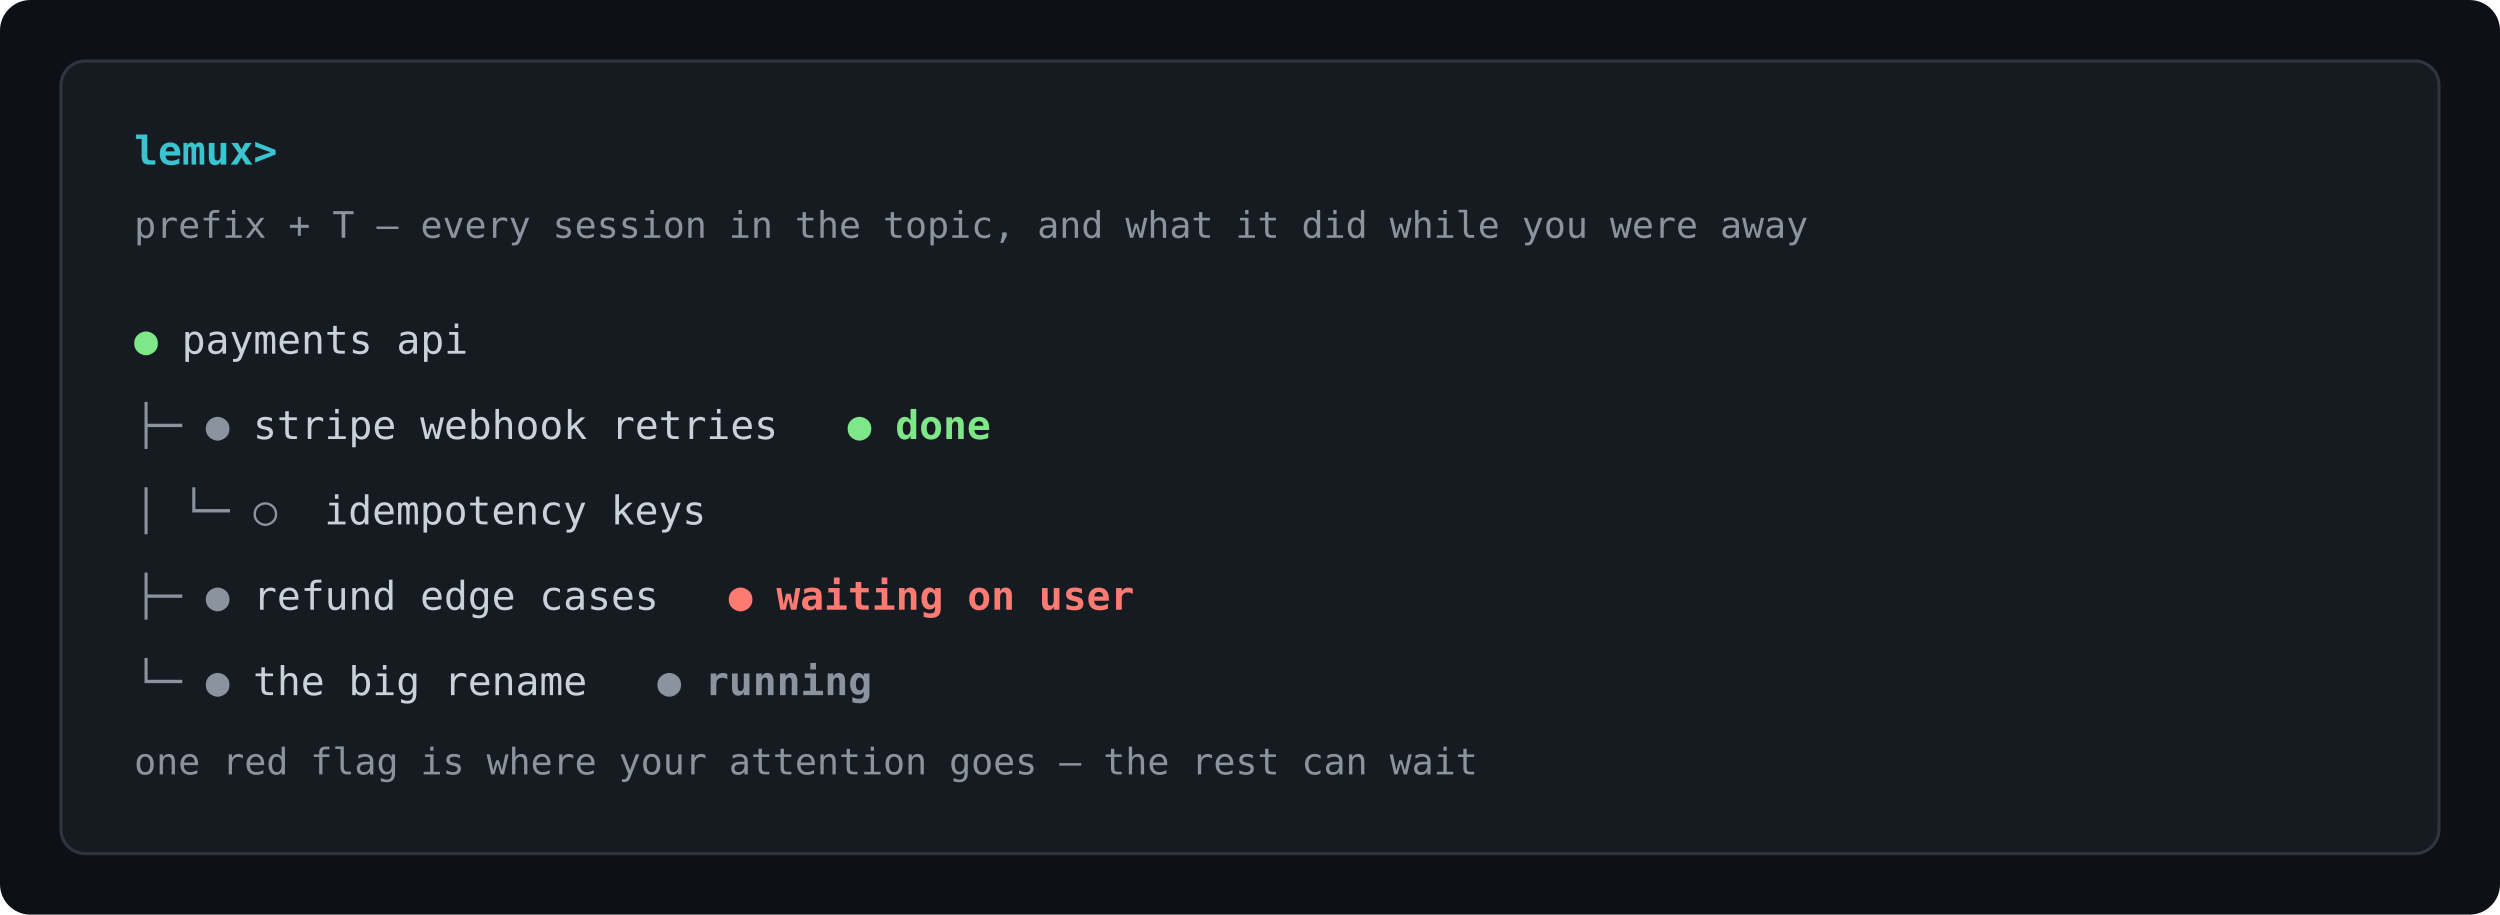
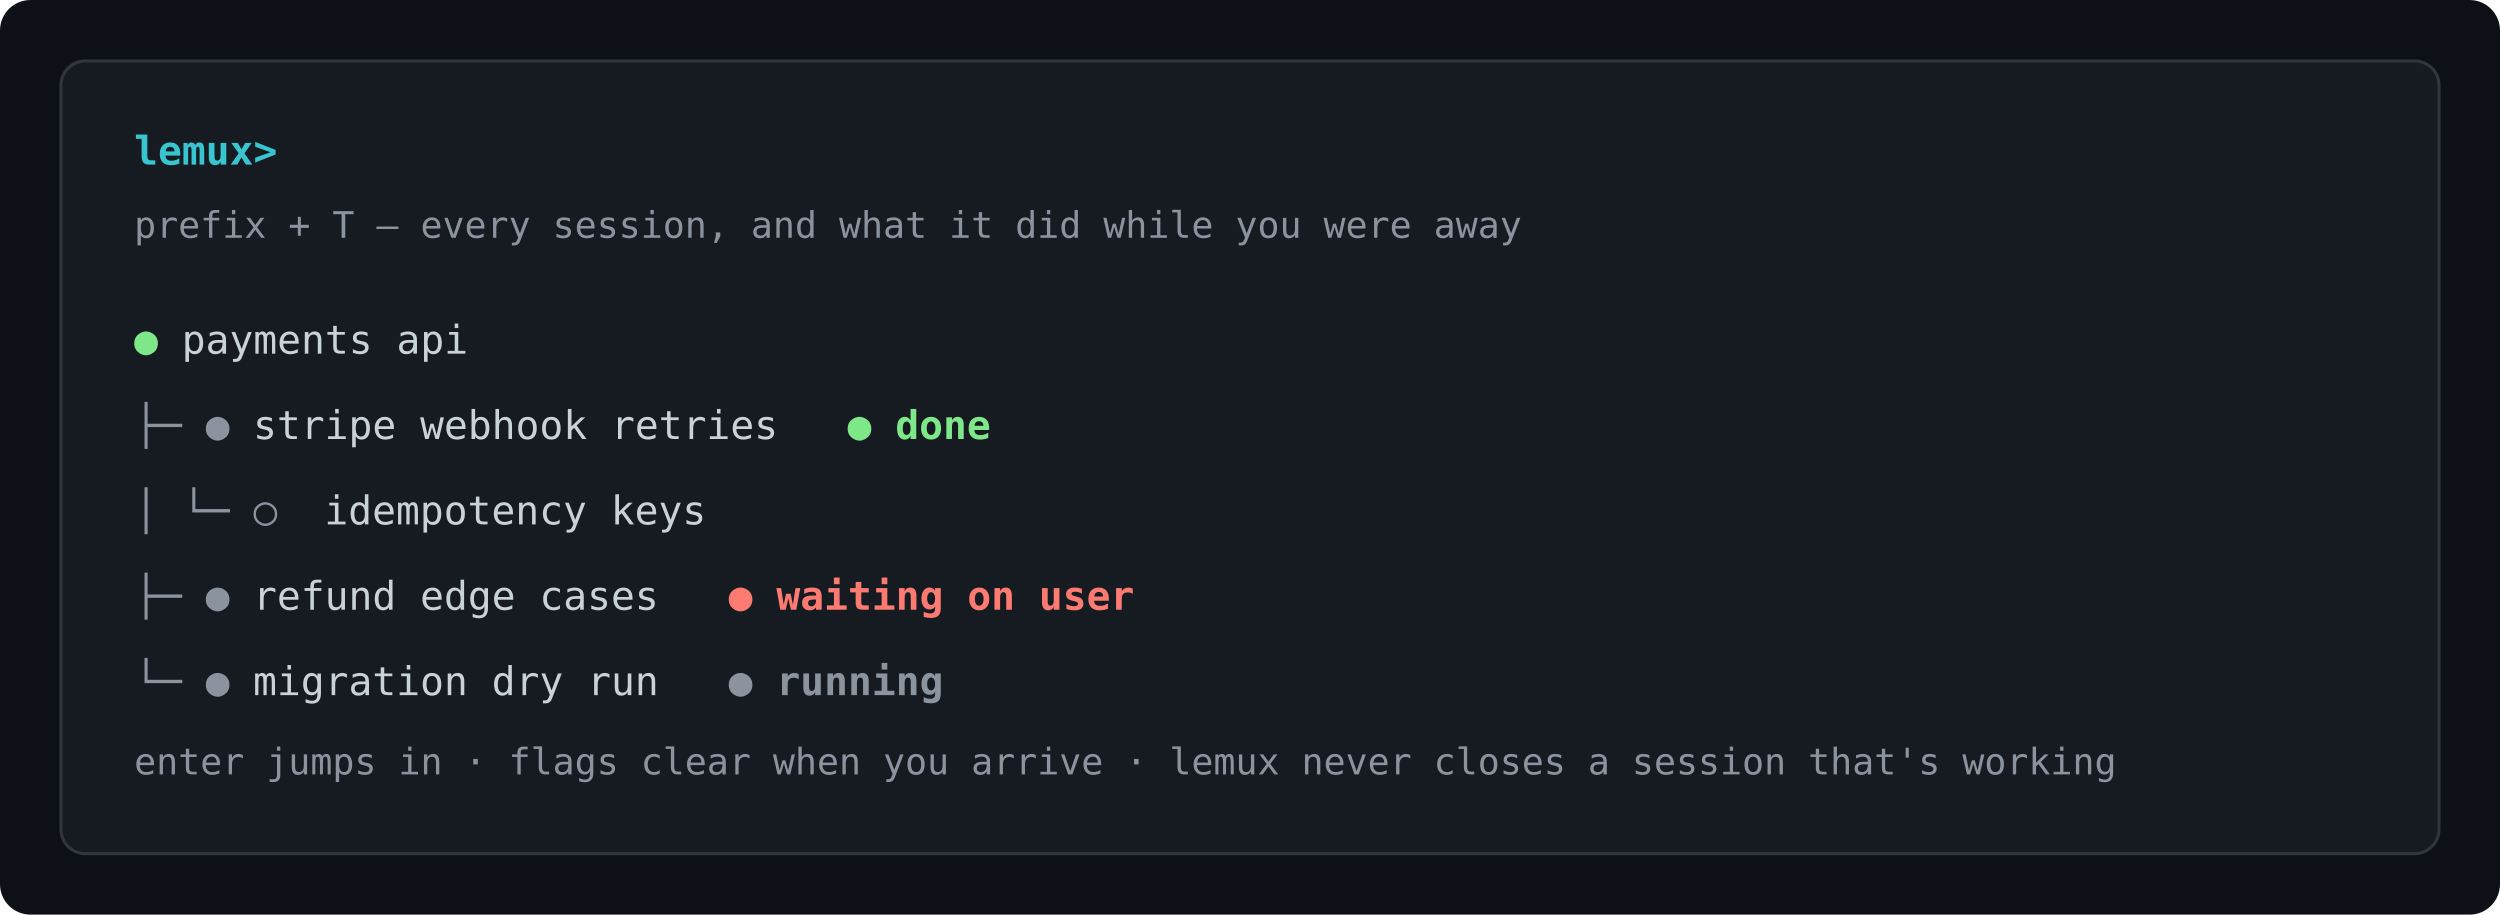
<svg xmlns="http://www.w3.org/2000/svg" width="820" height="300" viewBox="0 0 820 300" role="img">
  <rect width="820" height="300" rx="10" fill="#0d1117" />
  <rect x="20" y="20" width="780" height="260" rx="8" fill="#161b22" stroke="#30363d" stroke-width="1" />
-   <text x="44.0" y="54.0" font-family="ui-monospace,SFMono-Regular,Menlo,Consolas,monospace" font-size="13" fill="#39c5cf" font-weight="bold" text-anchor="start" opacity="1.0">lemux&gt;</text>
-   <text x="44.0" y="78.0" font-family="ui-monospace,SFMono-Regular,Menlo,Consolas,monospace" font-size="12" fill="#8b949e" font-weight="normal" text-anchor="start" opacity="1.0">prefix + T — every session in the topic, and what it did while you were away</text>
-   <text x="44.0" y="116.0" font-family="ui-monospace,SFMono-Regular,Menlo,Consolas,monospace" font-size="13" fill="#7ee787" font-weight="normal" text-anchor="start" opacity="1.0">● </text>
-   <text x="59.6" y="116.0" font-family="ui-monospace,SFMono-Regular,Menlo,Consolas,monospace" font-size="13" fill="#c9d1d9" font-weight="normal" text-anchor="start" opacity="1.0">payments api</text>
-   <text x="44.0" y="144.0" font-family="ui-monospace,SFMono-Regular,Menlo,Consolas,monospace" font-size="13" fill="#8b949e" font-weight="normal" text-anchor="start" opacity="1.0">├─ ● </text>
-   <text x="83.0" y="144.0" font-family="ui-monospace,SFMono-Regular,Menlo,Consolas,monospace" font-size="13" fill="#c9d1d9" font-weight="normal" text-anchor="start" opacity="1.0">stripe webhook retries</text>
-   <text x="278.0" y="144.0" font-family="ui-monospace,SFMono-Regular,Menlo,Consolas,monospace" font-size="13" fill="#7ee787" font-weight="bold" text-anchor="start" opacity="1.0">● done</text>
-   <text x="44.0" y="172.0" font-family="ui-monospace,SFMono-Regular,Menlo,Consolas,monospace" font-size="13" fill="#8b949e" font-weight="normal" text-anchor="start" opacity="1.0">│  └─ ○ </text>
-   <text x="106.4" y="172.0" font-family="ui-monospace,SFMono-Regular,Menlo,Consolas,monospace" font-size="13" fill="#c9d1d9" font-weight="normal" text-anchor="start" opacity="1.0">idempotency keys</text>
-   <text x="44.0" y="200.0" font-family="ui-monospace,SFMono-Regular,Menlo,Consolas,monospace" font-size="13" fill="#8b949e" font-weight="normal" text-anchor="start" opacity="1.0">├─ ● </text>
-   <text x="83.0" y="200.0" font-family="ui-monospace,SFMono-Regular,Menlo,Consolas,monospace" font-size="13" fill="#c9d1d9" font-weight="normal" text-anchor="start" opacity="1.0">refund edge cases</text>
-   <text x="239.0" y="200.0" font-family="ui-monospace,SFMono-Regular,Menlo,Consolas,monospace" font-size="13" fill="#ff7b72" font-weight="bold" text-anchor="start" opacity="1.0">● waiting on user</text>
-   <text x="44.0" y="228.0" font-family="ui-monospace,SFMono-Regular,Menlo,Consolas,monospace" font-size="13" fill="#8b949e" font-weight="normal" text-anchor="start" opacity="1.0">└─ ● </text>
-   <text x="83.0" y="228.0" font-family="ui-monospace,SFMono-Regular,Menlo,Consolas,monospace" font-size="13" fill="#c9d1d9" font-weight="normal" text-anchor="start" opacity="1.0">the big rename</text>
-   <text x="215.6" y="228.0" font-family="ui-monospace,SFMono-Regular,Menlo,Consolas,monospace" font-size="13" fill="#8b949e" font-weight="bold" text-anchor="start" opacity="1.0">● running</text>
-   <text x="44.0" y="254.0" font-family="ui-monospace,SFMono-Regular,Menlo,Consolas,monospace" font-size="12" fill="#8b949e" font-weight="normal" text-anchor="start" opacity="1.0">one red flag is where your attention goes — the rest can wait</text>
+   <text x="44.0" y="54.0" font-family="ui-monospace,SFMono-Regular,Menlo,Consolas,monospace" font-size="13" fill="#39c5cf" font-weight="bold" text-anchor="start" opacity="1">lemux&gt;</text>
+   <text x="44.0" y="78.0" font-family="ui-monospace,SFMono-Regular,Menlo,Consolas,monospace" font-size="12" fill="#8b949e" font-weight="normal" text-anchor="start" opacity="1">prefix + T — every session, and what it did while you were away</text>
+   <text x="44.0" y="116.0" font-family="ui-monospace,SFMono-Regular,Menlo,Consolas,monospace" font-size="13" fill="#7ee787" font-weight="normal" text-anchor="start" opacity="1">● </text>
+   <text x="59.6" y="116.0" font-family="ui-monospace,SFMono-Regular,Menlo,Consolas,monospace" font-size="13" fill="#c9d1d9" font-weight="normal" text-anchor="start" opacity="1">payments api</text>
+   <text x="44.0" y="144.0" font-family="ui-monospace,SFMono-Regular,Menlo,Consolas,monospace" font-size="13" fill="#8b949e" font-weight="normal" text-anchor="start" opacity="1">├─ ● </text>
+   <text x="83.0" y="144.0" font-family="ui-monospace,SFMono-Regular,Menlo,Consolas,monospace" font-size="13" fill="#c9d1d9" font-weight="normal" text-anchor="start" opacity="1">stripe webhook retries</text>
+   <text x="278.0" y="144.0" font-family="ui-monospace,SFMono-Regular,Menlo,Consolas,monospace" font-size="13" fill="#7ee787" font-weight="bold" text-anchor="start" opacity="1">● done</text>
+   <text x="44.0" y="172.0" font-family="ui-monospace,SFMono-Regular,Menlo,Consolas,monospace" font-size="13" fill="#8b949e" font-weight="normal" text-anchor="start" opacity="1">│  └─ ○ </text>
+   <text x="106.4" y="172.0" font-family="ui-monospace,SFMono-Regular,Menlo,Consolas,monospace" font-size="13" fill="#c9d1d9" font-weight="normal" text-anchor="start" opacity="1">idempotency keys</text>
+   <text x="44.0" y="200.0" font-family="ui-monospace,SFMono-Regular,Menlo,Consolas,monospace" font-size="13" fill="#8b949e" font-weight="normal" text-anchor="start" opacity="1">├─ ● </text>
+   <text x="83.0" y="200.0" font-family="ui-monospace,SFMono-Regular,Menlo,Consolas,monospace" font-size="13" fill="#c9d1d9" font-weight="normal" text-anchor="start" opacity="1">refund edge cases</text>
+   <text x="239.0" y="200.0" font-family="ui-monospace,SFMono-Regular,Menlo,Consolas,monospace" font-size="13" fill="#ff7b72" font-weight="bold" text-anchor="start" opacity="1">● waiting on user</text>
+   <text x="44.0" y="228.0" font-family="ui-monospace,SFMono-Regular,Menlo,Consolas,monospace" font-size="13" fill="#8b949e" font-weight="normal" text-anchor="start" opacity="1">└─ ● </text>
+   <text x="83.0" y="228.0" font-family="ui-monospace,SFMono-Regular,Menlo,Consolas,monospace" font-size="13" fill="#c9d1d9" font-weight="normal" text-anchor="start" opacity="1">migration dry run</text>
+   <text x="239.0" y="228.0" font-family="ui-monospace,SFMono-Regular,Menlo,Consolas,monospace" font-size="13" fill="#8b949e" font-weight="bold" text-anchor="start" opacity="1">● running</text>
+   <text x="44.0" y="254.0" font-family="ui-monospace,SFMono-Regular,Menlo,Consolas,monospace" font-size="12" fill="#8b949e" font-weight="normal" text-anchor="start" opacity="1">enter jumps in · flags clear when you arrive · lemux never closes a session that's working</text>
</svg>
